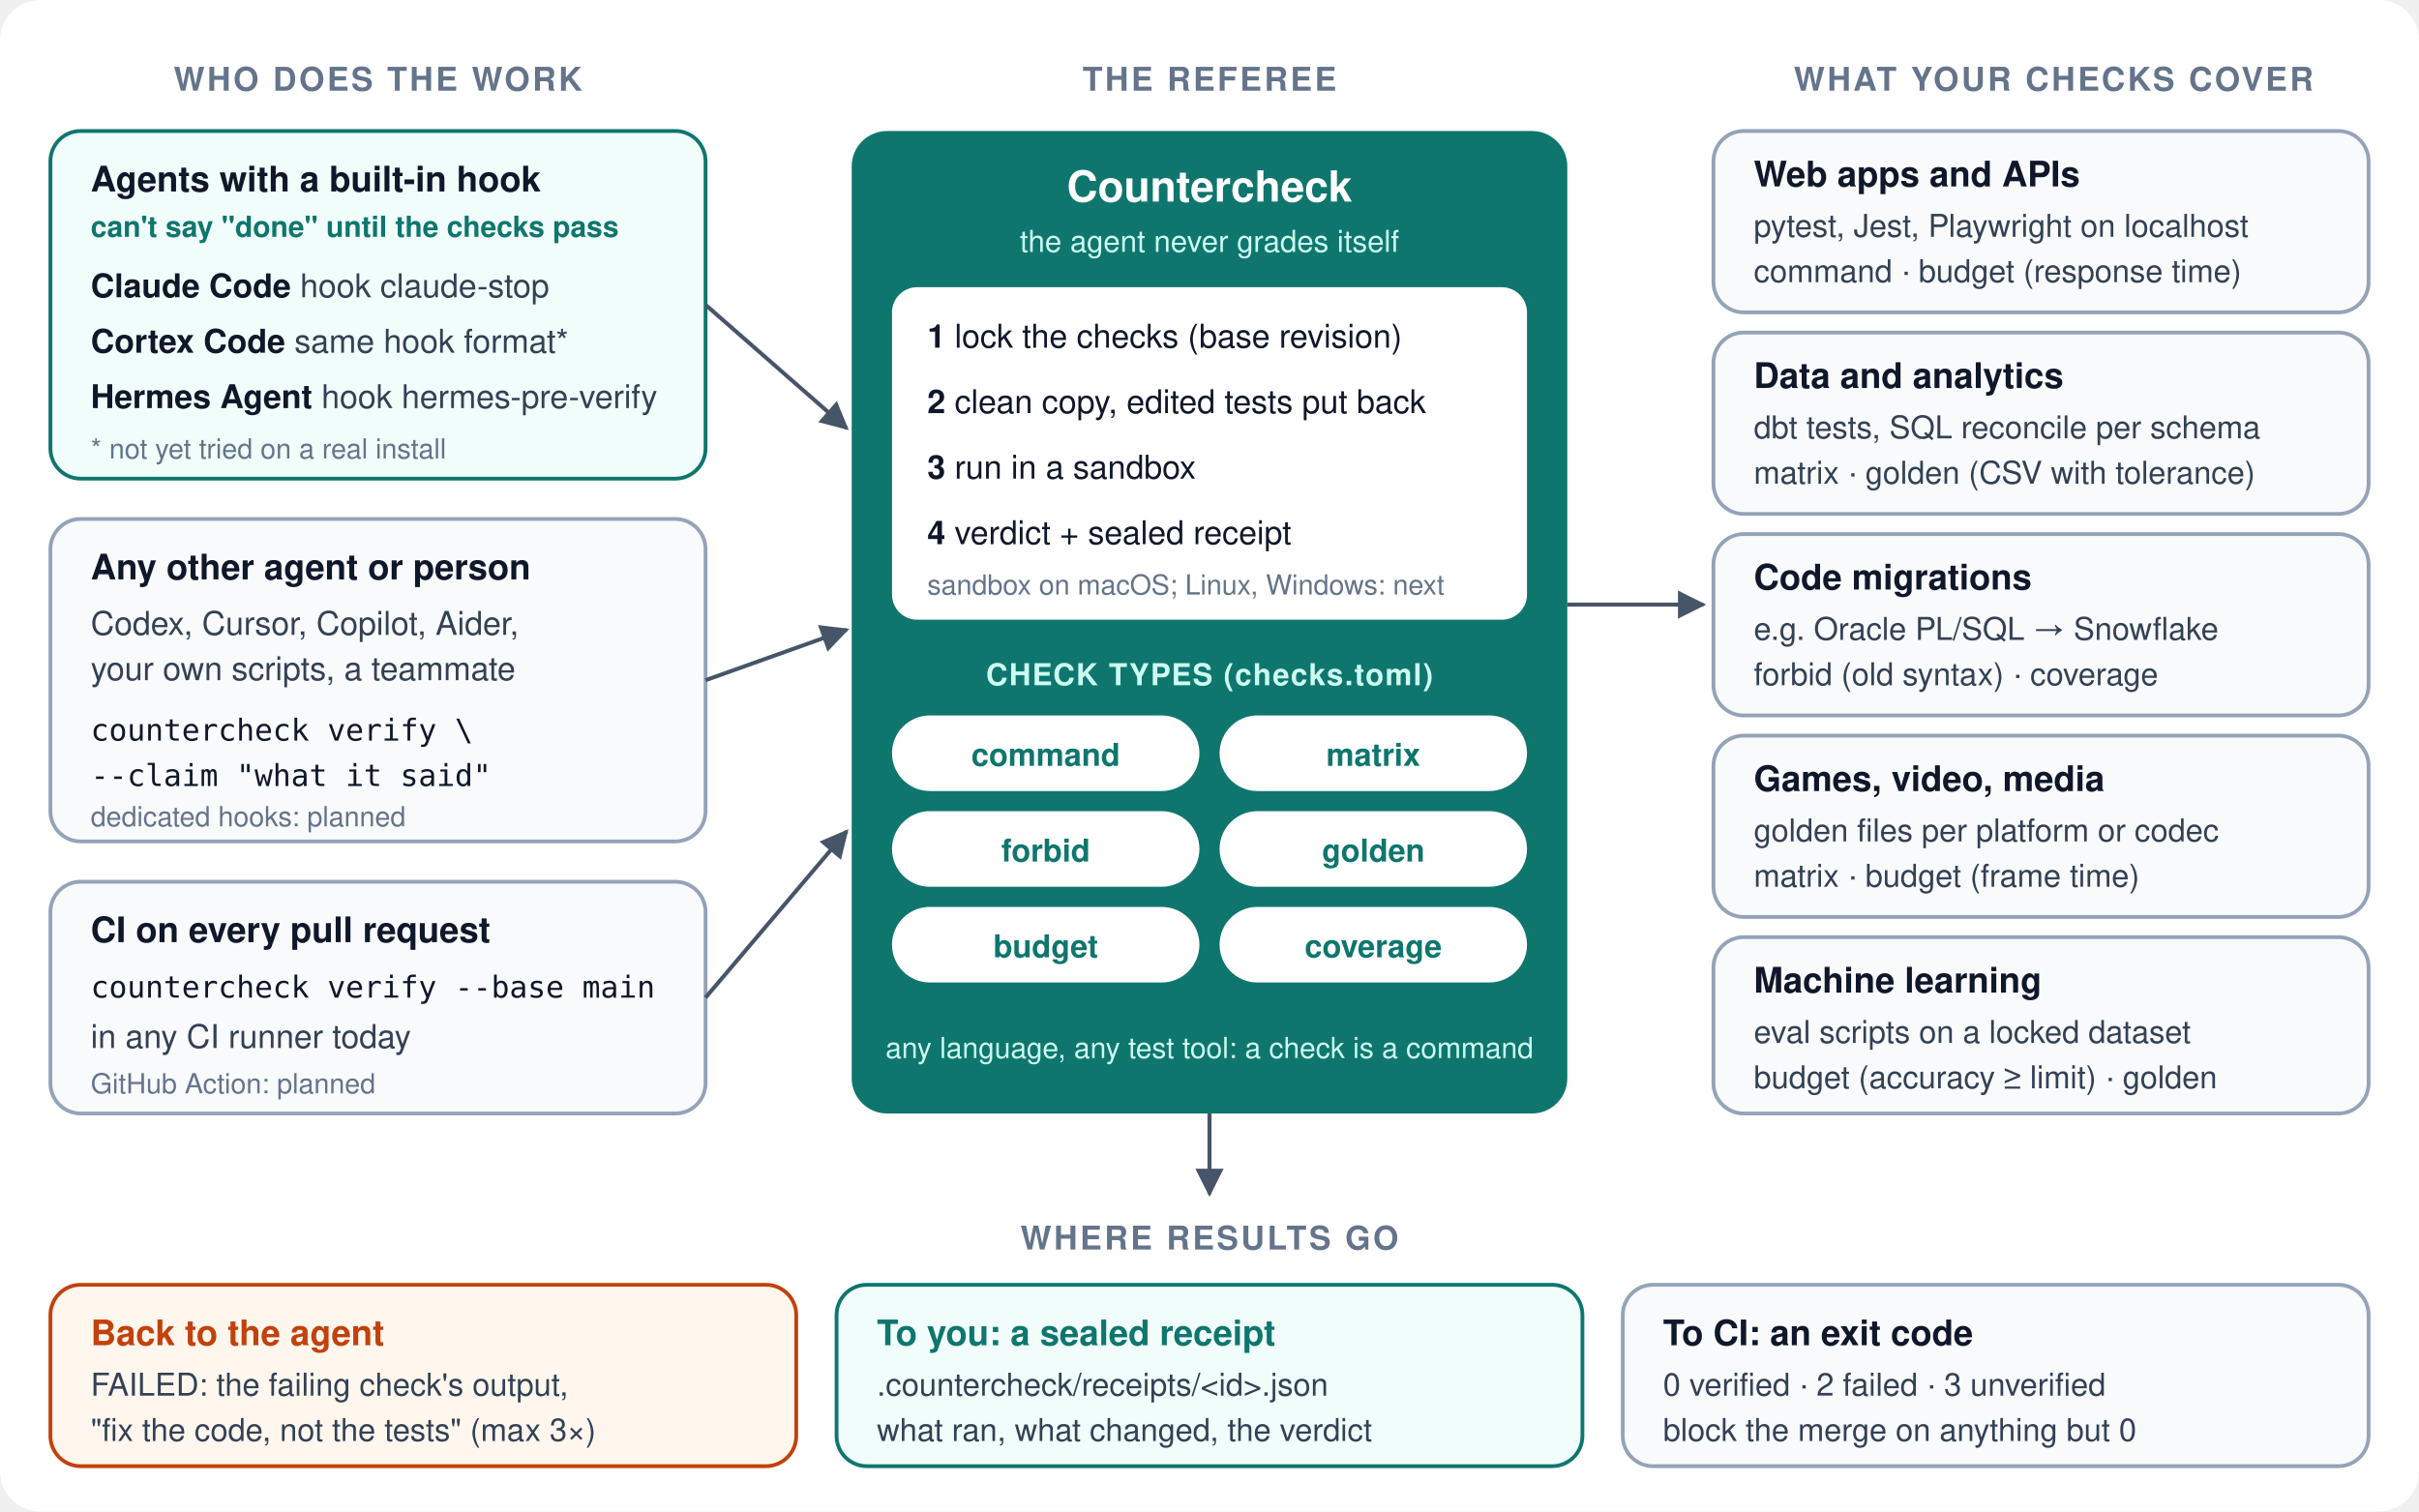
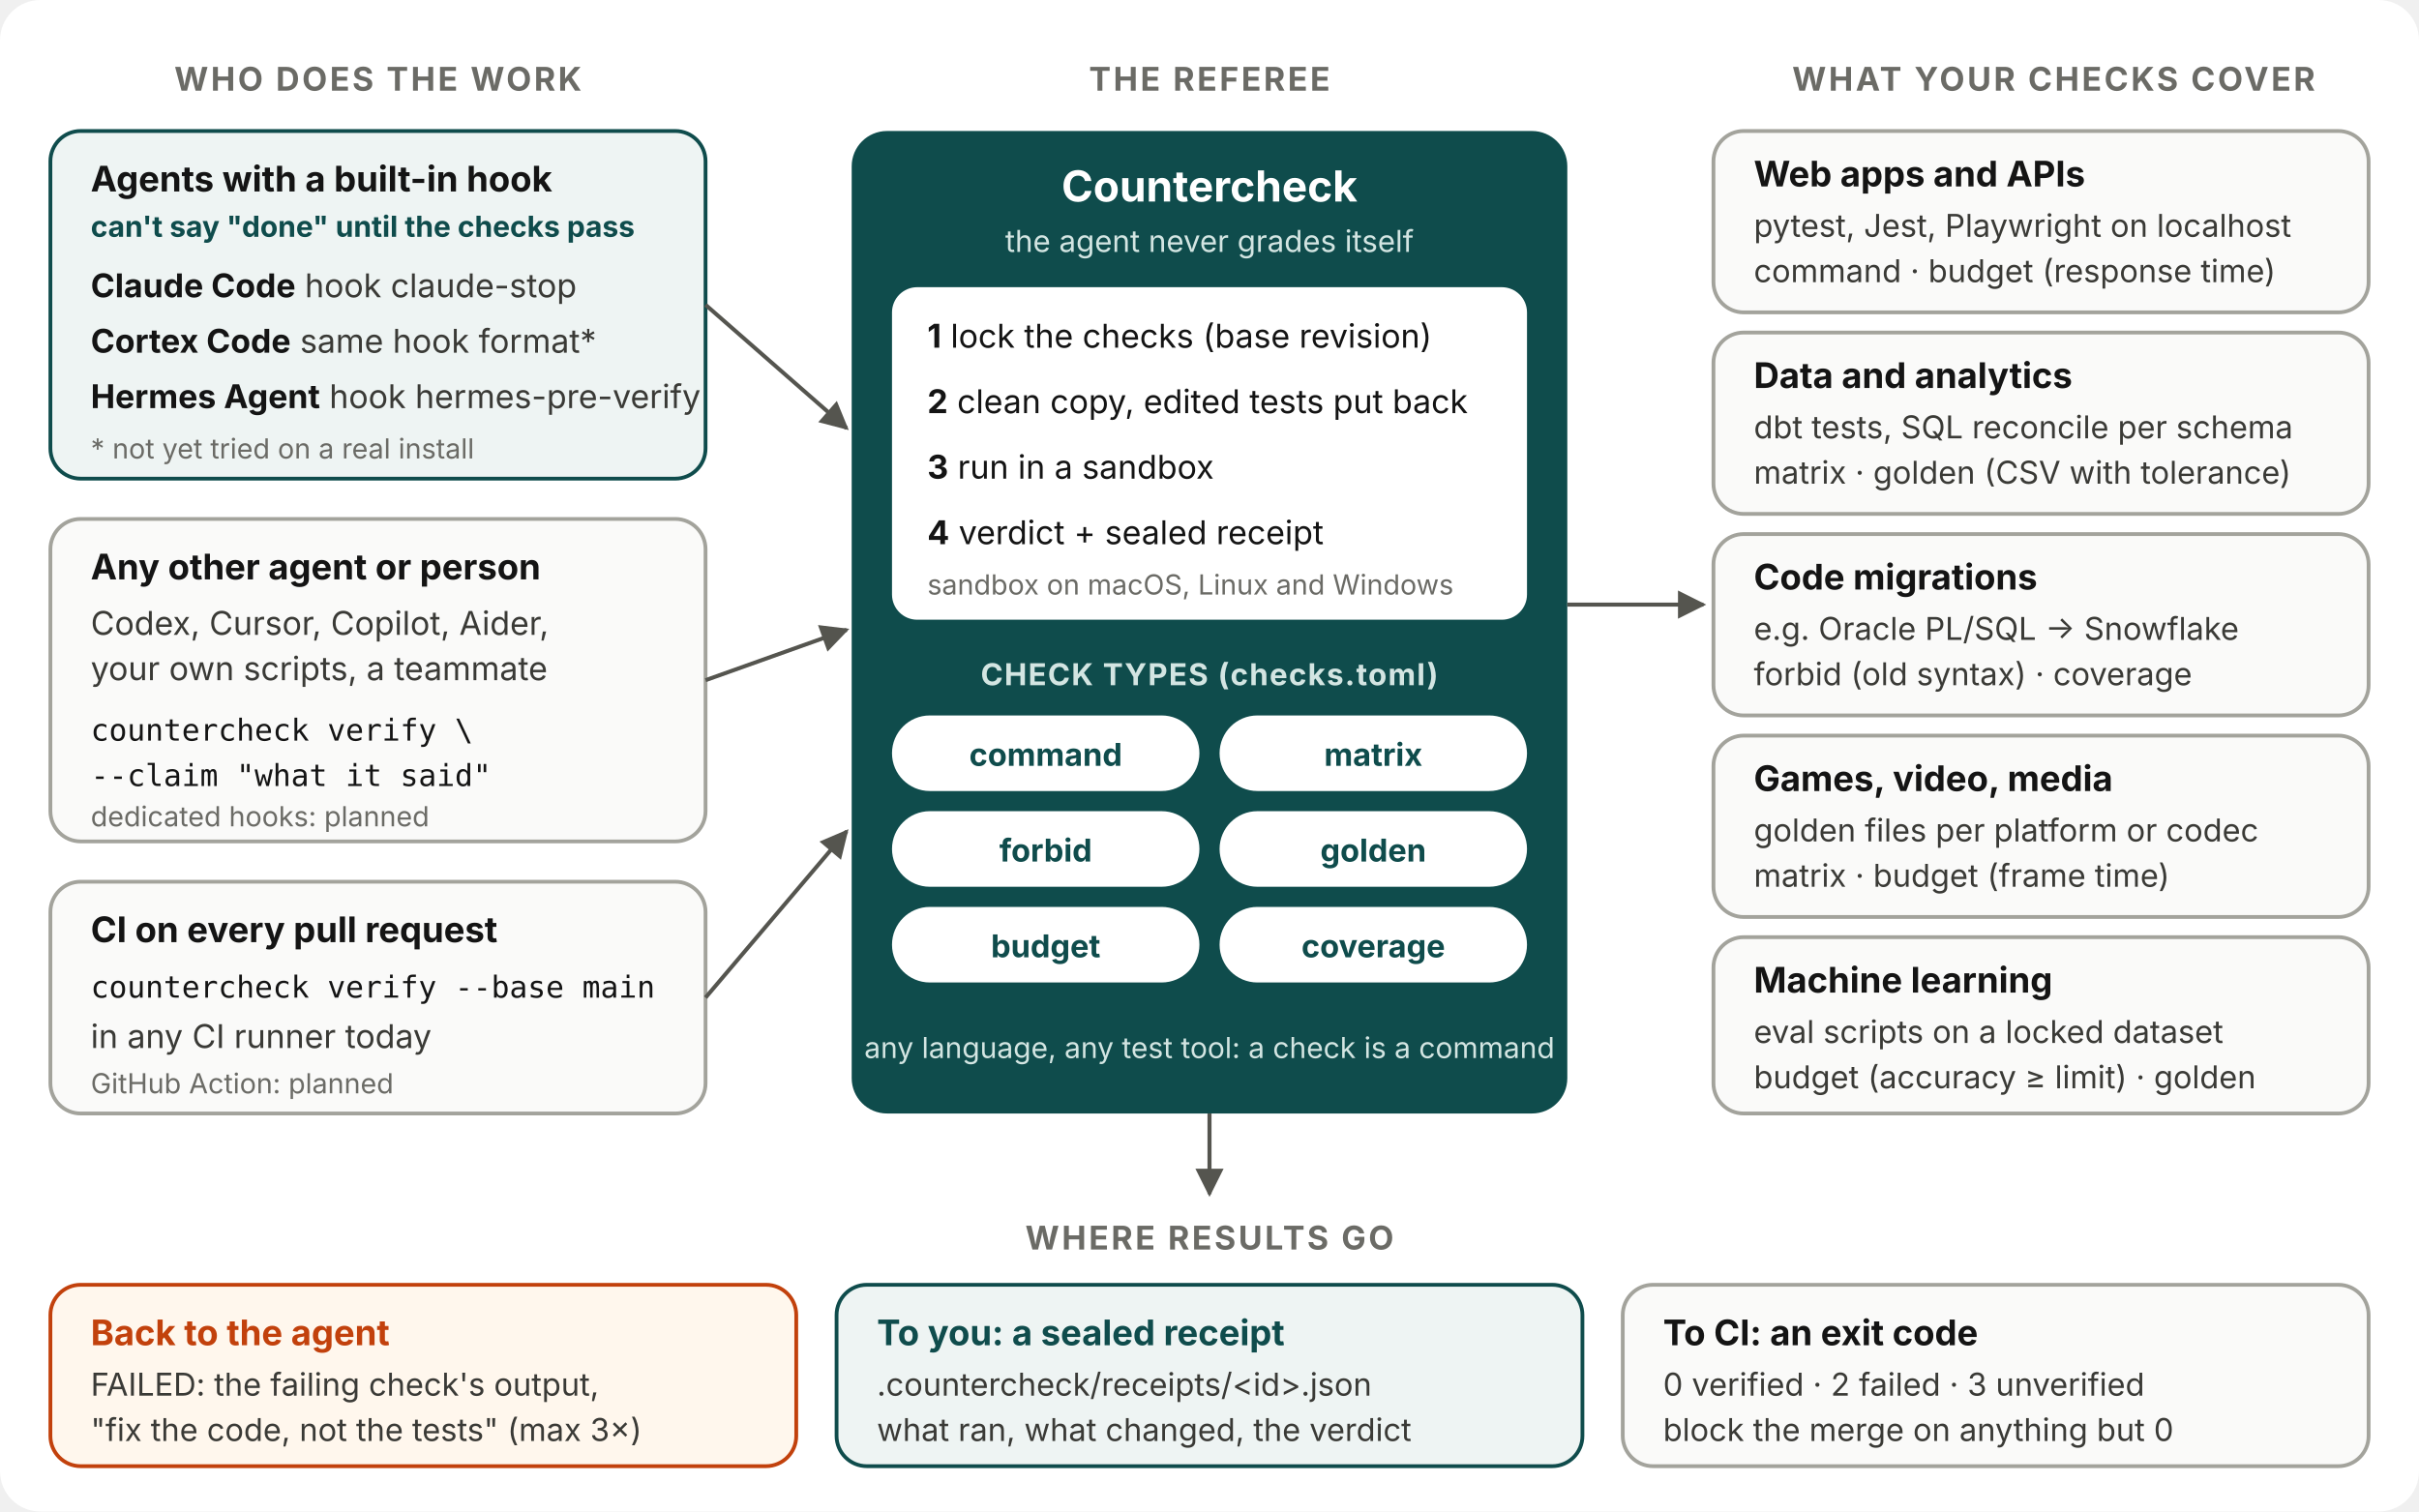
- <svg xmlns="http://www.w3.org/2000/svg" width="960" height="600" viewBox="0 0 960 600" font-family="-apple-system, BlinkMacSystemFont, 'Segoe UI', Helvetica, Arial, sans-serif">
+ <svg xmlns="http://www.w3.org/2000/svg" width="960" height="600" viewBox="0 0 960 600" font-family="Inter, -apple-system, BlinkMacSystemFont, 'Segoe UI', Helvetica, Arial, sans-serif">
  <defs>
    <marker id="a" viewBox="0 0 10 10" refX="9" refY="5" markerWidth="7" markerHeight="7" orient="auto-start-reverse">
-       <path d="M0,0 L10,5 L0,10 z" fill="#475569" />
+       <path d="M0,0 L10,5 L0,10 z" fill="#55554F" />
    </marker>
  </defs>
  <rect width="960" height="600" rx="16" fill="#FFFFFF" />
-   <text x="150" y="36" text-anchor="middle" font-size="13" font-weight="700" fill="#64748B" letter-spacing="1">WHO DOES THE WORK</text>
-   <text x="480" y="36" text-anchor="middle" font-size="13" font-weight="700" fill="#64748B" letter-spacing="1">THE REFEREE</text>
-   <text x="815" y="36" text-anchor="middle" font-size="13" font-weight="700" fill="#64748B" letter-spacing="1">WHAT YOUR CHECKS COVER</text>
-   <rect x="20" y="52" width="260" height="138" rx="12" fill="#F0FDFA" stroke="#0F766E" stroke-width="1.5" />
-   <text x="36" y="76" font-size="14" font-weight="700" fill="#0F172A">Agents with a built-in hook</text>
-   <text x="36" y="94" font-size="11.5" fill="#0F766E" font-weight="700">can't say "done" until the checks pass</text>
-   <g font-size="13" fill="#334155">
+   <text x="150" y="36" text-anchor="middle" font-size="13" font-weight="700" fill="#6B6B66" letter-spacing="1">WHO DOES THE WORK</text>
+   <text x="480" y="36" text-anchor="middle" font-size="13" font-weight="700" fill="#6B6B66" letter-spacing="1">THE REFEREE</text>
+   <text x="815" y="36" text-anchor="middle" font-size="13" font-weight="700" fill="#6B6B66" letter-spacing="1">WHAT YOUR CHECKS COVER</text>
+   <rect x="20" y="52" width="260" height="138" rx="12" fill="#EEF4F3" stroke="#0F4C4C" stroke-width="1.5" />
+   <text x="36" y="76" font-size="14" font-weight="700" fill="#141414">Agents with a built-in hook</text>
+   <text x="36" y="94" font-size="11.5" fill="#0F4C4C" font-weight="700">can't say "done" until the checks pass</text>
+   <g font-size="13" fill="#3A3A36">
    <text x="36" y="118">
-       <tspan font-weight="700" fill="#0F172A">Claude Code</tspan>  hook claude-stop</text>
+       <tspan font-weight="700" fill="#141414">Claude Code</tspan>  hook claude-stop</text>
    <text x="36" y="140">
-       <tspan font-weight="700" fill="#0F172A">Cortex Code</tspan>  same hook format*</text>
+       <tspan font-weight="700" fill="#141414">Cortex Code</tspan>  same hook format*</text>
    <text x="36" y="162">
-       <tspan font-weight="700" fill="#0F172A">Hermes Agent</tspan>  hook hermes-pre-verify</text>
+       <tspan font-weight="700" fill="#141414">Hermes Agent</tspan>  hook hermes-pre-verify</text>
  </g>
-   <text x="36" y="182" font-size="11" fill="#64748B">* not yet tried on a real install</text>
-   <rect x="20" y="206" width="260" height="128" rx="12" fill="#F8FAFC" stroke="#94A3B8" stroke-width="1.5" />
-   <text x="36" y="230" font-size="14" font-weight="700" fill="#0F172A">Any other agent or person</text>
-   <text x="36" y="252" font-size="13" fill="#334155">Codex, Cursor, Copilot, Aider,</text>
-   <text x="36" y="270" font-size="13" fill="#334155">your own scripts, a teammate</text>
-   <text x="36" y="294" font-size="12" font-family="ui-monospace, SFMono-Regular, Menlo, monospace" fill="#0F172A">countercheck verify \</text>
-   <text x="36" y="312" font-size="12" font-family="ui-monospace, SFMono-Regular, Menlo, monospace" fill="#0F172A">  --claim "what it said"</text>
-   <text x="36" y="328" font-size="11" fill="#64748B">dedicated hooks: planned</text>
-   <rect x="20" y="350" width="260" height="92" rx="12" fill="#F8FAFC" stroke="#94A3B8" stroke-width="1.5" />
-   <text x="36" y="374" font-size="14" font-weight="700" fill="#0F172A">CI on every pull request</text>
-   <text x="36" y="396" font-size="12" font-family="ui-monospace, SFMono-Regular, Menlo, monospace" fill="#0F172A">countercheck verify --base main</text>
-   <text x="36" y="416" font-size="13" fill="#334155">in any CI runner today</text>
-   <text x="36" y="434" font-size="11" fill="#64748B">GitHub Action: planned</text>
-   <line x1="280" y1="121" x2="336" y2="170" stroke="#475569" stroke-width="1.6" marker-end="url(#a)" />
-   <line x1="280" y1="270" x2="336" y2="250" stroke="#475569" stroke-width="1.6" marker-end="url(#a)" />
-   <line x1="280" y1="396" x2="336" y2="330" stroke="#475569" stroke-width="1.6" marker-end="url(#a)" />
-   <rect x="338" y="52" width="284" height="390" rx="14" fill="#0F766E" />
+   <text x="36" y="182" font-size="11" fill="#6B6B66">* not yet tried on a real install</text>
+   <rect x="20" y="206" width="260" height="128" rx="12" fill="#FAFAF9" stroke="#A3A39C" stroke-width="1.5" />
+   <text x="36" y="230" font-size="14" font-weight="700" fill="#141414">Any other agent or person</text>
+   <text x="36" y="252" font-size="13" fill="#3A3A36">Codex, Cursor, Copilot, Aider,</text>
+   <text x="36" y="270" font-size="13" fill="#3A3A36">your own scripts, a teammate</text>
+   <text x="36" y="294" font-size="12" font-family="'JetBrains Mono', ui-monospace, SFMono-Regular, Menlo, monospace" fill="#141414">countercheck verify \</text>
+   <text x="36" y="312" font-size="12" font-family="'JetBrains Mono', ui-monospace, SFMono-Regular, Menlo, monospace" fill="#141414">  --claim "what it said"</text>
+   <text x="36" y="328" font-size="11" fill="#6B6B66">dedicated hooks: planned</text>
+   <rect x="20" y="350" width="260" height="92" rx="12" fill="#FAFAF9" stroke="#A3A39C" stroke-width="1.5" />
+   <text x="36" y="374" font-size="14" font-weight="700" fill="#141414">CI on every pull request</text>
+   <text x="36" y="396" font-size="12" font-family="'JetBrains Mono', ui-monospace, SFMono-Regular, Menlo, monospace" fill="#141414">countercheck verify --base main</text>
+   <text x="36" y="416" font-size="13" fill="#3A3A36">in any CI runner today</text>
+   <text x="36" y="434" font-size="11" fill="#6B6B66">GitHub Action: planned</text>
+   <line x1="280" y1="121" x2="336" y2="170" stroke="#55554F" stroke-width="1.6" marker-end="url(#a)" />
+   <line x1="280" y1="270" x2="336" y2="250" stroke="#55554F" stroke-width="1.6" marker-end="url(#a)" />
+   <line x1="280" y1="396" x2="336" y2="330" stroke="#55554F" stroke-width="1.6" marker-end="url(#a)" />
+   <rect x="338" y="52" width="284" height="390" rx="14" fill="#0F4C4C" />
  <text x="480" y="80" text-anchor="middle" font-size="17" font-weight="700" fill="#FFFFFF">Countercheck</text>
-   <text x="480" y="100" text-anchor="middle" font-size="12" fill="#CCFBF1">the agent never grades itself</text>
-   <g font-size="13" fill="#0F172A">
+   <text x="480" y="100" text-anchor="middle" font-size="12" fill="#D3E5E2">the agent never grades itself</text>
+   <g font-size="13" fill="#141414">
    <rect x="354" y="114" width="252" height="132" rx="10" fill="#FFFFFF" />
    <text x="368" y="138">
      <tspan font-weight="700">1</tspan>  lock the checks (base revision)</text>
    <text x="368" y="164">
      <tspan font-weight="700">2</tspan>  clean copy, edited tests put back</text>
    <text x="368" y="190">
      <tspan font-weight="700">3</tspan>  run in a sandbox</text>
    <text x="368" y="216">
      <tspan font-weight="700">4</tspan>  verdict + sealed receipt</text>
-     <text x="368" y="236" font-size="11" fill="#64748B">sandbox on macOS; Linux, Windows: next</text>
+     <text x="368" y="236" font-size="11" fill="#6B6B66">sandbox on macOS, Linux and Windows</text>
  </g>
-   <text x="480" y="272" text-anchor="middle" font-size="12" font-weight="700" fill="#CCFBF1" letter-spacing="0.5">CHECK TYPES (checks.toml)</text>
+   <text x="480" y="272" text-anchor="middle" font-size="12" font-weight="700" fill="#D3E5E2" letter-spacing="0.5">CHECK TYPES (checks.toml)</text>
  <g font-size="12.5" font-weight="700" text-anchor="middle">
    <rect x="354" y="284" width="122" height="30" rx="15" fill="#FFFFFF" />
-     <text x="415" y="304" fill="#0F766E">command</text>
+     <text x="415" y="304" fill="#0F4C4C">command</text>
    <rect x="484" y="284" width="122" height="30" rx="15" fill="#FFFFFF" />
-     <text x="545" y="304" fill="#0F766E">matrix</text>
+     <text x="545" y="304" fill="#0F4C4C">matrix</text>
    <rect x="354" y="322" width="122" height="30" rx="15" fill="#FFFFFF" />
-     <text x="415" y="342" fill="#0F766E">forbid</text>
+     <text x="415" y="342" fill="#0F4C4C">forbid</text>
    <rect x="484" y="322" width="122" height="30" rx="15" fill="#FFFFFF" />
-     <text x="545" y="342" fill="#0F766E">golden</text>
+     <text x="545" y="342" fill="#0F4C4C">golden</text>
    <rect x="354" y="360" width="122" height="30" rx="15" fill="#FFFFFF" />
-     <text x="415" y="380" fill="#0F766E">budget</text>
+     <text x="415" y="380" fill="#0F4C4C">budget</text>
    <rect x="484" y="360" width="122" height="30" rx="15" fill="#FFFFFF" />
-     <text x="545" y="380" fill="#0F766E">coverage</text>
+     <text x="545" y="380" fill="#0F4C4C">coverage</text>
  </g>
-   <text x="480" y="420" text-anchor="middle" font-size="11.5" fill="#CCFBF1">any language, any test tool: a check is a command</text>
-   <line x1="622" y1="240" x2="676" y2="240" stroke="#475569" stroke-width="1.6" marker-end="url(#a)" />
-   <g font-size="12.5" fill="#334155">
-     <rect x="680" y="52" width="260" height="72" rx="12" fill="#F8FAFC" stroke="#94A3B8" stroke-width="1.5" />
-     <text x="696" y="74" font-size="14" font-weight="700" fill="#0F172A">Web apps and APIs</text>
+   <text x="480" y="420" text-anchor="middle" font-size="11.5" fill="#D3E5E2">any language, any test tool: a check is a command</text>
+   <line x1="622" y1="240" x2="676" y2="240" stroke="#55554F" stroke-width="1.6" marker-end="url(#a)" />
+   <g font-size="12.5" fill="#3A3A36">
+     <rect x="680" y="52" width="260" height="72" rx="12" fill="#FAFAF9" stroke="#A3A39C" stroke-width="1.5" />
+     <text x="696" y="74" font-size="14" font-weight="700" fill="#141414">Web apps and APIs</text>
    <text x="696" y="94">pytest, Jest, Playwright on localhost</text>
    <text x="696" y="112">command · budget (response time)</text>
-     <rect x="680" y="132" width="260" height="72" rx="12" fill="#F8FAFC" stroke="#94A3B8" stroke-width="1.5" />
-     <text x="696" y="154" font-size="14" font-weight="700" fill="#0F172A">Data and analytics</text>
+     <rect x="680" y="132" width="260" height="72" rx="12" fill="#FAFAF9" stroke="#A3A39C" stroke-width="1.5" />
+     <text x="696" y="154" font-size="14" font-weight="700" fill="#141414">Data and analytics</text>
    <text x="696" y="174">dbt tests, SQL reconcile per schema</text>
    <text x="696" y="192">matrix · golden (CSV with tolerance)</text>
-     <rect x="680" y="212" width="260" height="72" rx="12" fill="#F8FAFC" stroke="#94A3B8" stroke-width="1.5" />
-     <text x="696" y="234" font-size="14" font-weight="700" fill="#0F172A">Code migrations</text>
+     <rect x="680" y="212" width="260" height="72" rx="12" fill="#FAFAF9" stroke="#A3A39C" stroke-width="1.5" />
+     <text x="696" y="234" font-size="14" font-weight="700" fill="#141414">Code migrations</text>
    <text x="696" y="254">e.g. Oracle PL/SQL → Snowflake</text>
    <text x="696" y="272">forbid (old syntax) · coverage</text>
-     <rect x="680" y="292" width="260" height="72" rx="12" fill="#F8FAFC" stroke="#94A3B8" stroke-width="1.5" />
-     <text x="696" y="314" font-size="14" font-weight="700" fill="#0F172A">Games, video, media</text>
+     <rect x="680" y="292" width="260" height="72" rx="12" fill="#FAFAF9" stroke="#A3A39C" stroke-width="1.5" />
+     <text x="696" y="314" font-size="14" font-weight="700" fill="#141414">Games, video, media</text>
    <text x="696" y="334">golden files per platform or codec</text>
    <text x="696" y="352">matrix · budget (frame time)</text>
-     <rect x="680" y="372" width="260" height="70" rx="12" fill="#F8FAFC" stroke="#94A3B8" stroke-width="1.5" />
-     <text x="696" y="394" font-size="14" font-weight="700" fill="#0F172A">Machine learning</text>
+     <rect x="680" y="372" width="260" height="70" rx="12" fill="#FAFAF9" stroke="#A3A39C" stroke-width="1.5" />
+     <text x="696" y="394" font-size="14" font-weight="700" fill="#141414">Machine learning</text>
    <text x="696" y="414">eval scripts on a locked dataset</text>
    <text x="696" y="432">budget (accuracy ≥ limit) · golden</text>
  </g>
-   <line x1="480" y1="442" x2="480" y2="474" stroke="#475569" stroke-width="1.6" marker-end="url(#a)" />
-   <text x="480" y="496" text-anchor="middle" font-size="13" font-weight="700" fill="#64748B" letter-spacing="1">WHERE RESULTS GO</text>
-   <g font-size="12.5" fill="#334155">
+   <line x1="480" y1="442" x2="480" y2="474" stroke="#55554F" stroke-width="1.6" marker-end="url(#a)" />
+   <text x="480" y="496" text-anchor="middle" font-size="13" font-weight="700" fill="#6B6B66" letter-spacing="1">WHERE RESULTS GO</text>
+   <g font-size="12.5" fill="#3A3A36">
    <rect x="20" y="510" width="296" height="72" rx="12" fill="#FFF7ED" stroke="#C2410C" stroke-width="1.5" />
    <text x="36" y="534" font-size="14" font-weight="700" fill="#C2410C">Back to the agent</text>
    <text x="36" y="554">FAILED: the failing check's output,</text>
    <text x="36" y="572">"fix the code, not the tests" (max 3×)</text>
-     <rect x="332" y="510" width="296" height="72" rx="12" fill="#F0FDFA" stroke="#0F766E" stroke-width="1.5" />
-     <text x="348" y="534" font-size="14" font-weight="700" fill="#0F766E">To you: a sealed receipt</text>
+     <rect x="332" y="510" width="296" height="72" rx="12" fill="#EEF4F3" stroke="#0F4C4C" stroke-width="1.5" />
+     <text x="348" y="534" font-size="14" font-weight="700" fill="#0F4C4C">To you: a sealed receipt</text>
    <text x="348" y="554">.countercheck/receipts/&lt;id&gt;.json</text>
    <text x="348" y="572">what ran, what changed, the verdict</text>
-     <rect x="644" y="510" width="296" height="72" rx="12" fill="#F8FAFC" stroke="#94A3B8" stroke-width="1.5" />
-     <text x="660" y="534" font-size="14" font-weight="700" fill="#0F172A">To CI: an exit code</text>
+     <rect x="644" y="510" width="296" height="72" rx="12" fill="#FAFAF9" stroke="#A3A39C" stroke-width="1.5" />
+     <text x="660" y="534" font-size="14" font-weight="700" fill="#141414">To CI: an exit code</text>
    <text x="660" y="554">0 verified · 2 failed · 3 unverified</text>
    <text x="660" y="572">block the merge on anything but 0</text>
  </g>
</svg>
